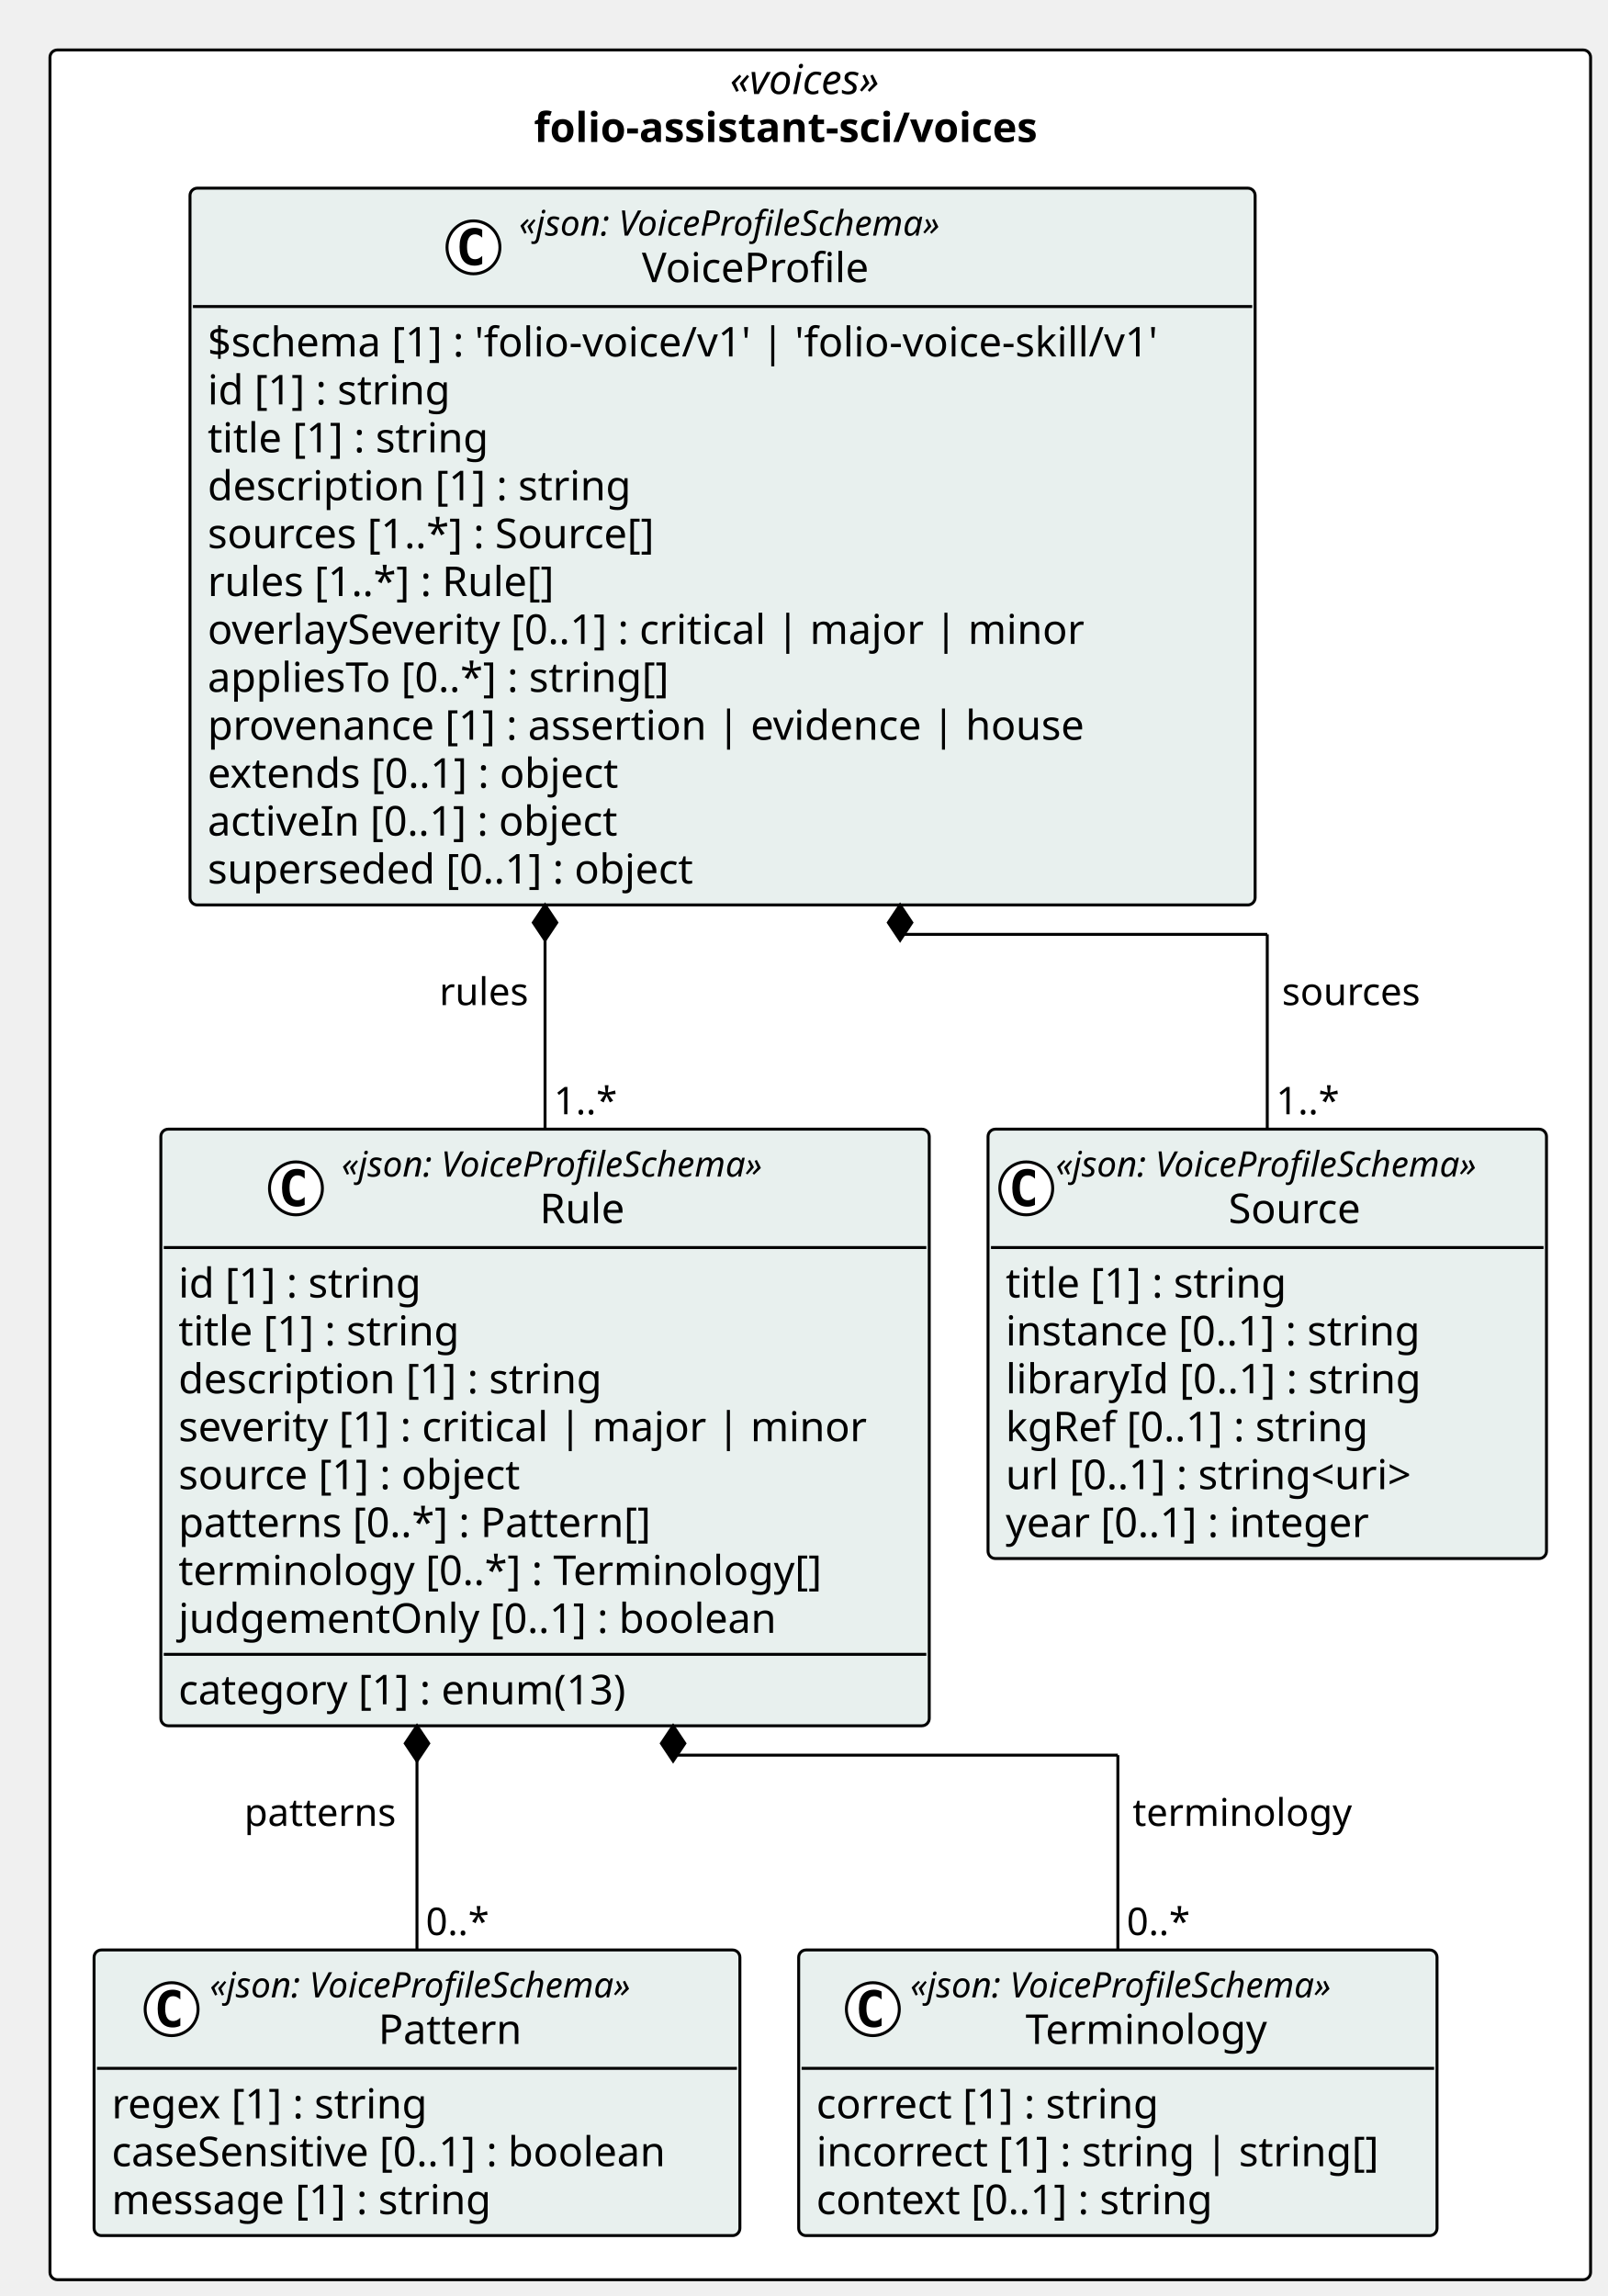
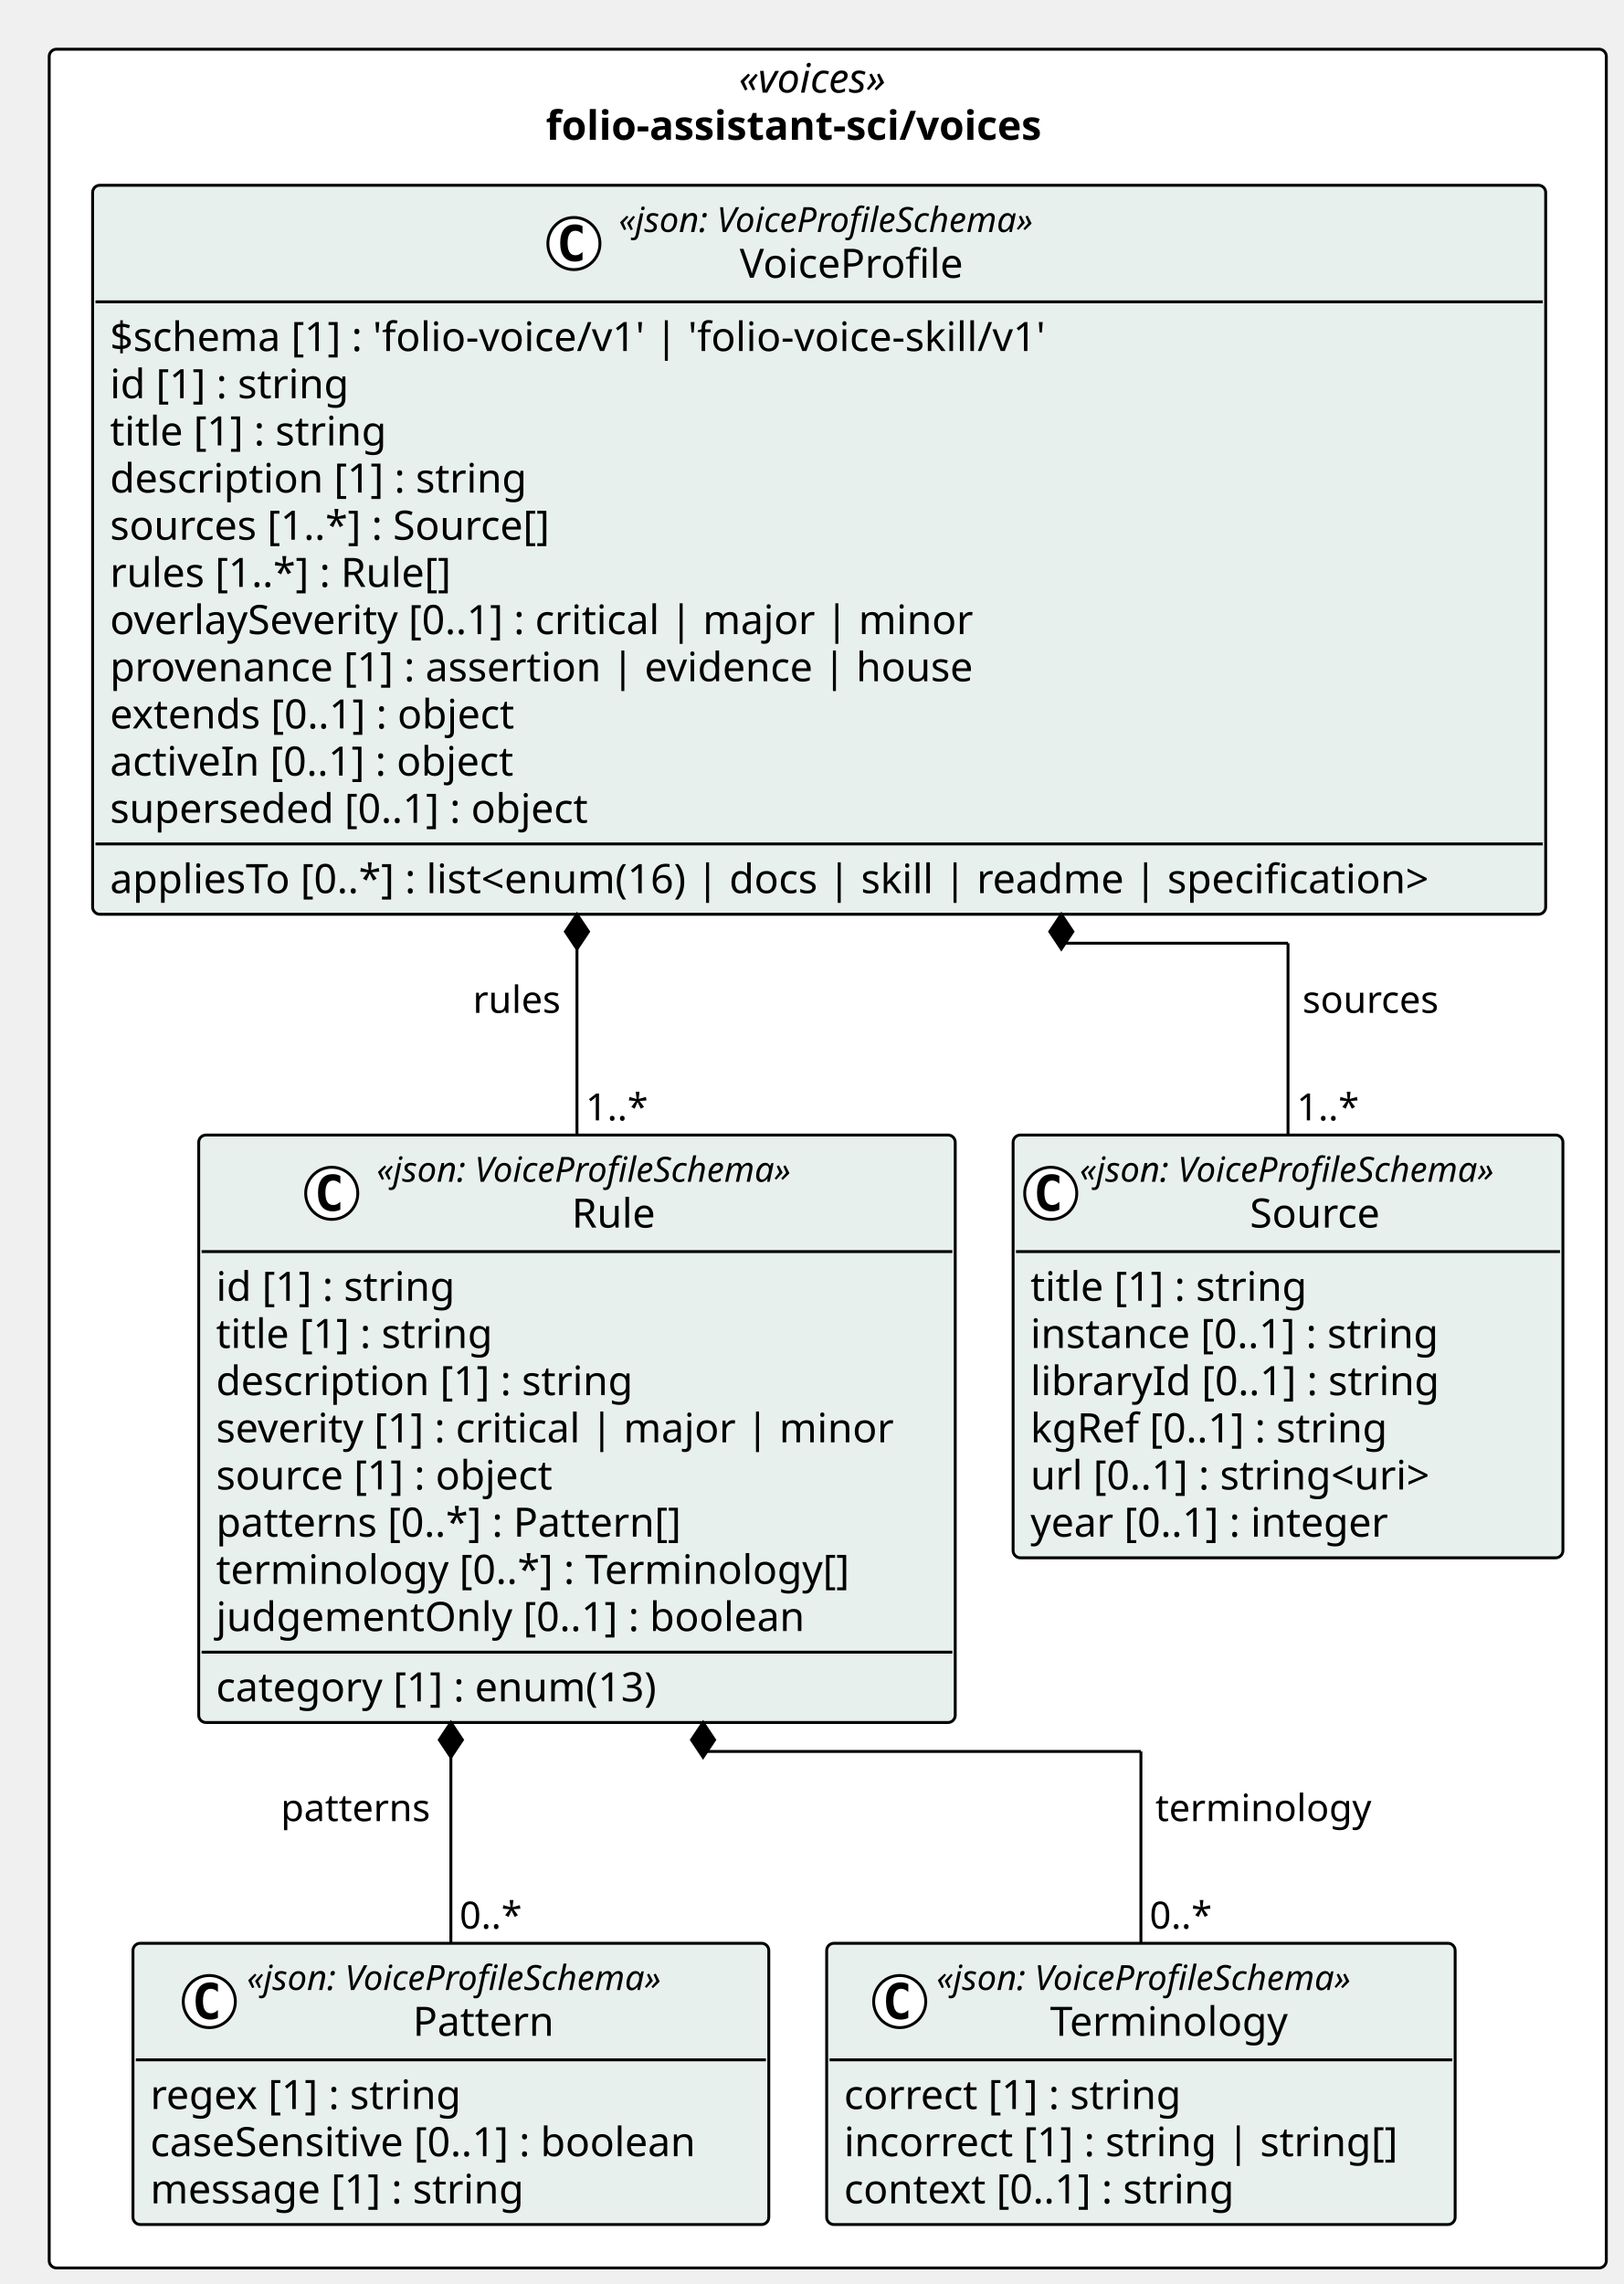
- <svg xmlns="http://www.w3.org/2000/svg" contentStyleType="text/css" height="781px" preserveAspectRatio="none" style="width:547px;height:781px;background:#FFFFFF;" version="1.1" viewBox="0 0 547 781" width="547px" zoomAndPan="magnify">
+ <svg xmlns="http://www.w3.org/2000/svg" contentStyleType="text/css" height="789px" preserveAspectRatio="none" style="width:561px;height:789px;background:#FFFFFF;" version="1.1" viewBox="0 0 561 789" width="561px" zoomAndPan="magnify">
  <defs />
  <g>
-     <rect fill="#FFFFFF" height="758.453" rx="2.5" ry="2.5" style="stroke:#000000;stroke-width:1.0;" width="524.085" x="17" y="17" />
-     <text fill="#000000" font-family="Verdana" font-size="14" font-style="italic" lengthAdjust="spacing" textLength="61.476" x="248.304" y="31.995">«voices»</text>
-     <text fill="#000000" font-family="Verdana" font-size="14" font-weight="bold" lengthAdjust="spacing" textLength="194.804" x="181.64" y="48.292">folio-assistant-sci/voices</text>
+     <rect fill="#FFFFFF" height="766.453" rx="2.5" ry="2.5" style="stroke:#000000;stroke-width:1.0;" width="538.029" x="17" y="17" />
+     <text fill="#000000" font-family="Verdana" font-size="14" font-style="italic" lengthAdjust="spacing" textLength="61.476" x="255.277" y="31.995">«voices»</text>
+     <text fill="#000000" font-family="Verdana" font-size="14" font-weight="bold" lengthAdjust="spacing" textLength="194.804" x="188.613" y="48.292">folio-assistant-sci/voices</text>
    <g id="elem_folio_assistant_sci_voices_Source">
-       <rect codeLine="11" fill="#E8F0EE" height="146.047" id="folio_assistant_sci_voices_Source" rx="2.5" ry="2.5" style="stroke:#000000;stroke-width:1.0;" width="189.973" x="336.112" y="384.094" />
-       <ellipse cx="349.112" cy="404.227" fill="#FFFFFF" rx="9" ry="9" style="stroke:#000000;stroke-width:1.0;" />
-       <path d="M352.081,409.867 Q351.502,410.164 350.862,410.305 Q350.221,410.461 349.518,410.461 Q347.018,410.461 345.69,408.82 Q344.377,407.164 344.377,404.039 Q344.377,400.914 345.69,399.258 Q347.018,397.602 349.518,397.602 Q350.221,397.602 350.862,397.758 Q351.518,397.914 352.081,398.211 L352.081,400.93 Q351.456,400.352 350.862,400.086 Q350.268,399.805 349.643,399.805 Q348.299,399.805 347.612,400.883 Q346.924,401.945 346.924,404.039 Q346.924,406.133 347.612,407.211 Q348.299,408.273 349.643,408.273 Q350.268,408.273 350.862,408.008 Q351.456,407.727 352.081,407.148 L352.081,409.867 Z " fill="#000000" />
-       <text fill="#000000" font-family="Verdana" font-size="12" font-style="italic" lengthAdjust="spacing" textLength="165.973" x="359.112" y="400.232">«json: VoiceProfileSchema»</text>
-       <text fill="#000000" font-family="Verdana" font-size="14" lengthAdjust="spacing" textLength="48.392" x="417.902" y="416.058">Source</text>
-       <line style="stroke:#000000;stroke-width:1.0;" x1="337.112" x2="525.085" y1="424.359" y2="424.359" />
-       <text fill="#000000" font-family="Verdana" font-size="14" lengthAdjust="spacing" textLength="105.458" x="342.112" y="441.354">title [1] : string</text>
-       <text fill="#000000" font-family="Verdana" font-size="14" lengthAdjust="spacing" textLength="155.203" x="342.112" y="457.651">instance [0..1] : string</text>
-       <text fill="#000000" font-family="Verdana" font-size="14" lengthAdjust="spacing" textLength="153.952" x="342.112" y="473.948">libraryId [0..1] : string</text>
-       <text fill="#000000" font-family="Verdana" font-size="14" lengthAdjust="spacing" textLength="136.158" x="342.112" y="490.245">kgRef [0..1] : string</text>
-       <text fill="#000000" font-family="Verdana" font-size="14" lengthAdjust="spacing" textLength="156.393" x="342.112" y="506.542">url [0..1] : string&lt;uri&gt;</text>
-       <text fill="#000000" font-family="Verdana" font-size="14" lengthAdjust="spacing" textLength="137.06" x="342.112" y="522.839">year [0..1] : integer</text>
+       <rect codeLine="11" fill="#E8F0EE" height="146.047" id="folio_assistant_sci_voices_Source" rx="2.5" ry="2.5" style="stroke:#000000;stroke-width:1.0;" width="189.973" x="350.056" y="392.094" />
+       <ellipse cx="363.056" cy="412.227" fill="#FFFFFF" rx="9" ry="9" style="stroke:#000000;stroke-width:1.0;" />
+       <path d="M366.025,417.867 Q365.447,418.164 364.806,418.305 Q364.166,418.461 363.462,418.461 Q360.962,418.461 359.634,416.82 Q358.322,415.164 358.322,412.039 Q358.322,408.914 359.634,407.258 Q360.962,405.602 363.462,405.602 Q364.166,405.602 364.806,405.758 Q365.462,405.914 366.025,406.211 L366.025,408.93 Q365.4,408.352 364.806,408.086 Q364.212,407.805 363.587,407.805 Q362.244,407.805 361.556,408.883 Q360.869,409.945 360.869,412.039 Q360.869,414.133 361.556,415.211 Q362.244,416.273 363.587,416.273 Q364.212,416.273 364.806,416.008 Q365.4,415.727 366.025,415.148 L366.025,417.867 Z " fill="#000000" />
+       <text fill="#000000" font-family="Verdana" font-size="12" font-style="italic" lengthAdjust="spacing" textLength="165.973" x="373.056" y="408.232">«json: VoiceProfileSchema»</text>
+       <text fill="#000000" font-family="Verdana" font-size="14" lengthAdjust="spacing" textLength="48.392" x="431.847" y="424.058">Source</text>
+       <line style="stroke:#000000;stroke-width:1.0;" x1="351.056" x2="539.029" y1="432.359" y2="432.359" />
+       <text fill="#000000" font-family="Verdana" font-size="14" lengthAdjust="spacing" textLength="105.458" x="356.056" y="449.354">title [1] : string</text>
+       <text fill="#000000" font-family="Verdana" font-size="14" lengthAdjust="spacing" textLength="155.203" x="356.056" y="465.651">instance [0..1] : string</text>
+       <text fill="#000000" font-family="Verdana" font-size="14" lengthAdjust="spacing" textLength="153.952" x="356.056" y="481.948">libraryId [0..1] : string</text>
+       <text fill="#000000" font-family="Verdana" font-size="14" lengthAdjust="spacing" textLength="136.158" x="356.056" y="498.245">kgRef [0..1] : string</text>
+       <text fill="#000000" font-family="Verdana" font-size="14" lengthAdjust="spacing" textLength="156.393" x="356.056" y="514.542">url [0..1] : string&lt;uri&gt;</text>
+       <text fill="#000000" font-family="Verdana" font-size="14" lengthAdjust="spacing" textLength="137.06" x="356.056" y="530.839">year [0..1] : integer</text>
    </g>
    <g id="elem_folio_assistant_sci_voices_Pattern">
-       <rect codeLine="19" fill="#E8F0EE" height="97.156" id="folio_assistant_sci_voices_Pattern" rx="2.5" ry="2.5" style="stroke:#000000;stroke-width:1.0;" width="219.696" x="32" y="663.297" />
-       <ellipse cx="58.376" cy="683.43" fill="#FFFFFF" rx="9" ry="9" style="stroke:#000000;stroke-width:1.0;" />
-       <path d="M61.344,689.07 Q60.766,689.367 60.126,689.508 Q59.485,689.664 58.782,689.664 Q56.282,689.664 54.954,688.023 Q53.641,686.367 53.641,683.242 Q53.641,680.117 54.954,678.461 Q56.282,676.805 58.782,676.805 Q59.485,676.805 60.126,676.961 Q60.782,677.117 61.344,677.414 L61.344,680.133 Q60.719,679.555 60.126,679.289 Q59.532,679.008 58.907,679.008 Q57.563,679.008 56.876,680.086 Q56.188,681.148 56.188,683.242 Q56.188,685.336 56.876,686.414 Q57.563,687.477 58.907,687.477 Q59.532,687.477 60.126,687.211 Q60.719,686.93 61.344,686.352 L61.344,689.07 Z " fill="#000000" />
-       <text fill="#000000" font-family="Verdana" font-size="12" font-style="italic" lengthAdjust="spacing" textLength="165.973" x="71.348" y="679.436">«json: VoiceProfileSchema»</text>
-       <text fill="#000000" font-family="Verdana" font-size="14" lengthAdjust="spacing" textLength="51.242" x="128.713" y="695.261">Pattern</text>
-       <line style="stroke:#000000;stroke-width:1.0;" x1="33" x2="250.696" y1="703.562" y2="703.562" />
-       <text fill="#000000" font-family="Verdana" font-size="14" lengthAdjust="spacing" textLength="118.241" x="38" y="720.558">regex [1] : string</text>
-       <text fill="#000000" font-family="Verdana" font-size="14" lengthAdjust="spacing" textLength="207.696" x="38" y="736.855">caseSensitive [0..1] : boolean</text>
-       <text fill="#000000" font-family="Verdana" font-size="14" lengthAdjust="spacing" textLength="141.005" x="38" y="753.151">message [1] : string</text>
+       <rect codeLine="19" fill="#E8F0EE" height="97.156" id="folio_assistant_sci_voices_Pattern" rx="2.5" ry="2.5" style="stroke:#000000;stroke-width:1.0;" width="219.696" x="45.944" y="671.297" />
+       <ellipse cx="72.32" cy="691.43" fill="#FFFFFF" rx="9" ry="9" style="stroke:#000000;stroke-width:1.0;" />
+       <path d="M75.289,697.07 Q74.711,697.367 74.07,697.508 Q73.429,697.664 72.726,697.664 Q70.226,697.664 68.898,696.023 Q67.586,694.367 67.586,691.242 Q67.586,688.117 68.898,686.461 Q70.226,684.805 72.726,684.805 Q73.429,684.805 74.07,684.961 Q74.726,685.117 75.289,685.414 L75.289,688.133 Q74.664,687.555 74.07,687.289 Q73.476,687.008 72.851,687.008 Q71.507,687.008 70.82,688.086 Q70.132,689.148 70.132,691.242 Q70.132,693.336 70.82,694.414 Q71.507,695.477 72.851,695.477 Q73.476,695.477 74.07,695.211 Q74.664,694.93 75.289,694.352 L75.289,697.07 Z " fill="#000000" />
+       <text fill="#000000" font-family="Verdana" font-size="12" font-style="italic" lengthAdjust="spacing" textLength="165.973" x="85.292" y="687.436">«json: VoiceProfileSchema»</text>
+       <text fill="#000000" font-family="Verdana" font-size="14" lengthAdjust="spacing" textLength="51.242" x="142.658" y="703.261">Pattern</text>
+       <line style="stroke:#000000;stroke-width:1.0;" x1="46.944" x2="264.641" y1="711.562" y2="711.562" />
+       <text fill="#000000" font-family="Verdana" font-size="14" lengthAdjust="spacing" textLength="118.241" x="51.944" y="728.558">regex [1] : string</text>
+       <text fill="#000000" font-family="Verdana" font-size="14" lengthAdjust="spacing" textLength="207.696" x="51.944" y="744.855">caseSensitive [0..1] : boolean</text>
+       <text fill="#000000" font-family="Verdana" font-size="14" lengthAdjust="spacing" textLength="141.005" x="51.944" y="761.151">message [1] : string</text>
    </g>
    <g id="elem_folio_assistant_sci_voices_Terminology">
-       <rect codeLine="24" fill="#E8F0EE" height="97.156" id="folio_assistant_sci_voices_Terminology" rx="2.5" ry="2.5" style="stroke:#000000;stroke-width:1.0;" width="217.153" x="271.696" y="663.297" />
-       <ellipse cx="296.928" cy="683.43" fill="#FFFFFF" rx="9" ry="9" style="stroke:#000000;stroke-width:1.0;" />
-       <path d="M299.896,689.07 Q299.318,689.367 298.678,689.508 Q298.037,689.664 297.334,689.664 Q294.834,689.664 293.506,688.023 Q292.193,686.367 292.193,683.242 Q292.193,680.117 293.506,678.461 Q294.834,676.805 297.334,676.805 Q298.037,676.805 298.678,676.961 Q299.334,677.117 299.896,677.414 L299.896,680.133 Q299.271,679.555 298.678,679.289 Q298.084,679.008 297.459,679.008 Q296.115,679.008 295.428,680.086 Q294.74,681.148 294.74,683.242 Q294.74,685.336 295.428,686.414 Q296.115,687.477 297.459,687.477 Q298.084,687.477 298.678,687.211 Q299.271,686.93 299.896,686.352 L299.896,689.07 Z " fill="#000000" />
-       <text fill="#000000" font-family="Verdana" font-size="12" font-style="italic" lengthAdjust="spacing" textLength="165.973" x="309.646" y="679.436">«json: VoiceProfileSchema»</text>
-       <text fill="#000000" font-family="Verdana" font-size="14" lengthAdjust="spacing" textLength="87.514" x="348.875" y="695.261">Terminology</text>
-       <line style="stroke:#000000;stroke-width:1.0;" x1="272.696" x2="487.85" y1="703.562" y2="703.562" />
-       <text fill="#000000" font-family="Verdana" font-size="14" lengthAdjust="spacing" textLength="127.661" x="277.696" y="720.558">correct [1] : string</text>
-       <text fill="#000000" font-family="Verdana" font-size="14" lengthAdjust="spacing" textLength="205.153" x="277.696" y="736.855">incorrect [1] : string | string[]</text>
-       <text fill="#000000" font-family="Verdana" font-size="14" lengthAdjust="spacing" textLength="148.907" x="277.696" y="753.151">context [0..1] : string</text>
+       <rect codeLine="24" fill="#E8F0EE" height="97.156" id="folio_assistant_sci_voices_Terminology" rx="2.5" ry="2.5" style="stroke:#000000;stroke-width:1.0;" width="217.153" x="285.641" y="671.297" />
+       <ellipse cx="310.872" cy="691.43" fill="#FFFFFF" rx="9" ry="9" style="stroke:#000000;stroke-width:1.0;" />
+       <path d="M313.841,697.07 Q313.262,697.367 312.622,697.508 Q311.981,697.664 311.278,697.664 Q308.778,697.664 307.45,696.023 Q306.137,694.367 306.137,691.242 Q306.137,688.117 307.45,686.461 Q308.778,684.805 311.278,684.805 Q311.981,684.805 312.622,684.961 Q313.278,685.117 313.841,685.414 L313.841,688.133 Q313.216,687.555 312.622,687.289 Q312.028,687.008 311.403,687.008 Q310.059,687.008 309.372,688.086 Q308.684,689.148 308.684,691.242 Q308.684,693.336 309.372,694.414 Q310.059,695.477 311.403,695.477 Q312.028,695.477 312.622,695.211 Q313.216,694.93 313.841,694.352 L313.841,697.07 Z " fill="#000000" />
+       <text fill="#000000" font-family="Verdana" font-size="12" font-style="italic" lengthAdjust="spacing" textLength="165.973" x="323.59" y="687.436">«json: VoiceProfileSchema»</text>
+       <text fill="#000000" font-family="Verdana" font-size="14" lengthAdjust="spacing" textLength="87.514" x="362.82" y="703.261">Terminology</text>
+       <line style="stroke:#000000;stroke-width:1.0;" x1="286.641" x2="501.794" y1="711.562" y2="711.562" />
+       <text fill="#000000" font-family="Verdana" font-size="14" lengthAdjust="spacing" textLength="127.661" x="291.641" y="728.558">correct [1] : string</text>
+       <text fill="#000000" font-family="Verdana" font-size="14" lengthAdjust="spacing" textLength="205.153" x="291.641" y="744.855">incorrect [1] : string | string[]</text>
+       <text fill="#000000" font-family="Verdana" font-size="14" lengthAdjust="spacing" textLength="148.907" x="291.641" y="761.151">context [0..1] : string</text>
    </g>
    <g id="elem_folio_assistant_sci_voices_Rule">
-       <rect codeLine="29" fill="#E8F0EE" height="202.938" id="folio_assistant_sci_voices_Rule" rx="2.5" ry="2.5" style="stroke:#000000;stroke-width:1.0;" width="261.396" x="54.716" y="384.094" />
-       <ellipse cx="100.678" cy="404.227" fill="#FFFFFF" rx="9" ry="9" style="stroke:#000000;stroke-width:1.0;" />
-       <path d="M103.647,409.867 Q103.068,410.164 102.428,410.305 Q101.787,410.461 101.084,410.461 Q98.584,410.461 97.256,408.82 Q95.943,407.164 95.943,404.039 Q95.943,400.914 97.256,399.258 Q98.584,397.602 101.084,397.602 Q101.787,397.602 102.428,397.758 Q103.084,397.914 103.647,398.211 L103.647,400.93 Q103.022,400.352 102.428,400.086 Q101.834,399.805 101.209,399.805 Q99.865,399.805 99.178,400.883 Q98.49,401.945 98.49,404.039 Q98.49,406.133 99.178,407.211 Q99.865,408.273 101.209,408.273 Q101.834,408.273 102.428,408.008 Q103.022,407.727 103.647,407.148 L103.647,409.867 Z " fill="#000000" />
-       <text fill="#000000" font-family="Verdana" font-size="12" font-style="italic" lengthAdjust="spacing" textLength="165.973" x="116.178" y="400.232">«json: VoiceProfileSchema»</text>
-       <text fill="#000000" font-family="Verdana" font-size="14" lengthAdjust="spacing" textLength="31.104" x="183.612" y="416.058">Rule</text>
-       <line style="stroke:#000000;stroke-width:1.0;" x1="55.716" x2="315.112" y1="424.359" y2="424.359" />
-       <text fill="#000000" font-family="Verdana" font-size="14" lengthAdjust="spacing" textLength="90.863" x="60.716" y="441.354">id [1] : string</text>
-       <text fill="#000000" font-family="Verdana" font-size="14" lengthAdjust="spacing" textLength="105.458" x="60.716" y="457.651">title [1] : string</text>
-       <text fill="#000000" font-family="Verdana" font-size="14" lengthAdjust="spacing" textLength="155.928" x="60.716" y="473.948">description [1] : string</text>
-       <text fill="#000000" font-family="Verdana" font-size="14" lengthAdjust="spacing" textLength="249.395" x="60.716" y="490.245">severity [1] : critical | major | minor</text>
-       <text fill="#000000" font-family="Verdana" font-size="14" lengthAdjust="spacing" textLength="127.839" x="60.716" y="506.542">source [1] : object</text>
-       <text fill="#000000" font-family="Verdana" font-size="14" lengthAdjust="spacing" textLength="174.945" x="60.716" y="522.839">patterns [0..*] : Pattern[]</text>
-       <text fill="#000000" font-family="Verdana" font-size="14" lengthAdjust="spacing" textLength="236.688" x="60.716" y="539.136">terminology [0..*] : Terminology[]</text>
-       <text fill="#000000" font-family="Verdana" font-size="14" lengthAdjust="spacing" textLength="219.509" x="60.716" y="555.433">judgementOnly [0..1] : boolean</text>
-       <line style="stroke:#000000;stroke-width:1.0;" x1="55.716" x2="315.112" y1="562.734" y2="562.734" />
-       <text fill="#000000" font-family="Verdana" font-size="14" lengthAdjust="spacing" textLength="168.506" x="60.716" y="579.73">category [1] : enum(13)</text>
+       <rect codeLine="29" fill="#E8F0EE" height="202.938" id="folio_assistant_sci_voices_Rule" rx="2.5" ry="2.5" style="stroke:#000000;stroke-width:1.0;" width="261.396" x="68.661" y="392.094" />
+       <ellipse cx="114.622" cy="412.227" fill="#FFFFFF" rx="9" ry="9" style="stroke:#000000;stroke-width:1.0;" />
+       <path d="M117.591,417.867 Q117.013,418.164 116.372,418.305 Q115.731,418.461 115.028,418.461 Q112.528,418.461 111.2,416.82 Q109.888,415.164 109.888,412.039 Q109.888,408.914 111.2,407.258 Q112.528,405.602 115.028,405.602 Q115.731,405.602 116.372,405.758 Q117.028,405.914 117.591,406.211 L117.591,408.93 Q116.966,408.352 116.372,408.086 Q115.778,407.805 115.153,407.805 Q113.81,407.805 113.122,408.883 Q112.435,409.945 112.435,412.039 Q112.435,414.133 113.122,415.211 Q113.81,416.273 115.153,416.273 Q115.778,416.273 116.372,416.008 Q116.966,415.727 117.591,415.148 L117.591,417.867 Z " fill="#000000" />
+       <text fill="#000000" font-family="Verdana" font-size="12" font-style="italic" lengthAdjust="spacing" textLength="165.973" x="130.122" y="408.232">«json: VoiceProfileSchema»</text>
+       <text fill="#000000" font-family="Verdana" font-size="14" lengthAdjust="spacing" textLength="31.104" x="197.557" y="424.058">Rule</text>
+       <line style="stroke:#000000;stroke-width:1.0;" x1="69.661" x2="329.056" y1="432.359" y2="432.359" />
+       <text fill="#000000" font-family="Verdana" font-size="14" lengthAdjust="spacing" textLength="90.863" x="74.661" y="449.354">id [1] : string</text>
+       <text fill="#000000" font-family="Verdana" font-size="14" lengthAdjust="spacing" textLength="105.458" x="74.661" y="465.651">title [1] : string</text>
+       <text fill="#000000" font-family="Verdana" font-size="14" lengthAdjust="spacing" textLength="155.928" x="74.661" y="481.948">description [1] : string</text>
+       <text fill="#000000" font-family="Verdana" font-size="14" lengthAdjust="spacing" textLength="249.395" x="74.661" y="498.245">severity [1] : critical | major | minor</text>
+       <text fill="#000000" font-family="Verdana" font-size="14" lengthAdjust="spacing" textLength="127.839" x="74.661" y="514.542">source [1] : object</text>
+       <text fill="#000000" font-family="Verdana" font-size="14" lengthAdjust="spacing" textLength="174.945" x="74.661" y="530.839">patterns [0..*] : Pattern[]</text>
+       <text fill="#000000" font-family="Verdana" font-size="14" lengthAdjust="spacing" textLength="236.688" x="74.661" y="547.136">terminology [0..*] : Terminology[]</text>
+       <text fill="#000000" font-family="Verdana" font-size="14" lengthAdjust="spacing" textLength="219.509" x="74.661" y="563.433">judgementOnly [0..1] : boolean</text>
+       <line style="stroke:#000000;stroke-width:1.0;" x1="69.661" x2="329.056" y1="570.734" y2="570.734" />
+       <text fill="#000000" font-family="Verdana" font-size="14" lengthAdjust="spacing" textLength="168.506" x="74.661" y="587.73">category [1] : enum(13)</text>
    </g>
    <g id="elem_folio_assistant_sci_voices_VoiceProfile">
-       <rect codeLine="40" fill="#E8F0EE" height="243.828" id="folio_assistant_sci_voices_VoiceProfile" rx="2.5" ry="2.5" style="stroke:#000000;stroke-width:1.0;" width="362.335" x="64.636" y="64" />
-       <ellipse cx="161.067" cy="84.133" fill="#FFFFFF" rx="9" ry="9" style="stroke:#000000;stroke-width:1.0;" />
-       <path d="M164.036,89.773 Q163.458,90.07 162.817,90.211 Q162.176,90.367 161.473,90.367 Q158.973,90.367 157.645,88.727 Q156.333,87.07 156.333,83.945 Q156.333,80.82 157.645,79.164 Q158.973,77.508 161.473,77.508 Q162.176,77.508 162.817,77.664 Q163.473,77.82 164.036,78.117 L164.036,80.836 Q163.411,80.258 162.817,79.992 Q162.223,79.711 161.598,79.711 Q160.254,79.711 159.567,80.789 Q158.879,81.852 158.879,83.945 Q158.879,86.039 159.567,87.117 Q160.254,88.18 161.598,88.18 Q162.223,88.18 162.817,87.914 Q163.411,87.633 164.036,87.055 L164.036,89.773 Z " fill="#000000" />
-       <text fill="#000000" font-family="Verdana" font-size="12" font-style="italic" lengthAdjust="spacing" textLength="165.973" x="176.567" y="80.139">«json: VoiceProfileSchema»</text>
-       <text fill="#000000" font-family="Verdana" font-size="14" lengthAdjust="spacing" textLength="82.428" x="218.339" y="95.964">VoiceProfile</text>
-       <line style="stroke:#000000;stroke-width:1.0;" x1="65.636" x2="425.971" y1="104.266" y2="104.266" />
-       <text fill="#000000" font-family="Verdana" font-size="14" lengthAdjust="spacing" textLength="350.335" x="70.636" y="121.261">$schema [1] : 'folio-voice/v1' | 'folio-voice-skill/v1'</text>
-       <text fill="#000000" font-family="Verdana" font-size="14" lengthAdjust="spacing" textLength="90.863" x="70.636" y="137.558">id [1] : string</text>
-       <text fill="#000000" font-family="Verdana" font-size="14" lengthAdjust="spacing" textLength="105.458" x="70.636" y="153.855">title [1] : string</text>
-       <text fill="#000000" font-family="Verdana" font-size="14" lengthAdjust="spacing" textLength="155.928" x="70.636" y="170.151">description [1] : string</text>
-       <text fill="#000000" font-family="Verdana" font-size="14" lengthAdjust="spacing" textLength="167.207" x="70.636" y="186.448">sources [1..*] : Source[]</text>
-       <text fill="#000000" font-family="Verdana" font-size="14" lengthAdjust="spacing" textLength="130.252" x="70.636" y="202.745">rules [1..*] : Rule[]</text>
-       <text fill="#000000" font-family="Verdana" font-size="14" lengthAdjust="spacing" textLength="320.769" x="70.636" y="219.042">overlaySeverity [0..1] : critical | major | minor</text>
-       <text fill="#000000" font-family="Verdana" font-size="14" lengthAdjust="spacing" textLength="172.067" x="70.636" y="235.339">appliesTo [0..*] : string[]</text>
-       <text fill="#000000" font-family="Verdana" font-size="14" lengthAdjust="spacing" textLength="317.919" x="70.636" y="251.636">provenance [1] : assertion | evidence | house</text>
-       <text fill="#000000" font-family="Verdana" font-size="14" lengthAdjust="spacing" textLength="154.902" x="70.636" y="267.933">extends [0..1] : object</text>
-       <text fill="#000000" font-family="Verdana" font-size="14" lengthAdjust="spacing" textLength="154.403" x="70.636" y="284.229">activeIn [0..1] : object</text>
-       <text fill="#000000" font-family="Verdana" font-size="14" lengthAdjust="spacing" textLength="180.565" x="70.636" y="300.526">superseded [0..1] : object</text>
+       <rect codeLine="40" fill="#E8F0EE" height="251.828" id="folio_assistant_sci_voices_VoiceProfile" rx="2.5" ry="2.5" style="stroke:#000000;stroke-width:1.0;" width="502.075" x="32" y="64" />
+       <ellipse cx="198.301" cy="84.133" fill="#FFFFFF" rx="9" ry="9" style="stroke:#000000;stroke-width:1.0;" />
+       <path d="M201.27,89.773 Q200.692,90.07 200.051,90.211 Q199.411,90.367 198.708,90.367 Q196.208,90.367 194.879,88.727 Q193.567,87.07 193.567,83.945 Q193.567,80.82 194.879,79.164 Q196.208,77.508 198.708,77.508 Q199.411,77.508 200.051,77.664 Q200.708,77.82 201.27,78.117 L201.27,80.836 Q200.645,80.258 200.051,79.992 Q199.458,79.711 198.833,79.711 Q197.489,79.711 196.801,80.789 Q196.114,81.852 196.114,83.945 Q196.114,86.039 196.801,87.117 Q197.489,88.18 198.833,88.18 Q199.458,88.18 200.051,87.914 Q200.645,87.633 201.27,87.055 L201.27,89.773 Z " fill="#000000" />
+       <text fill="#000000" font-family="Verdana" font-size="12" font-style="italic" lengthAdjust="spacing" textLength="165.973" x="213.801" y="80.139">«json: VoiceProfileSchema»</text>
+       <text fill="#000000" font-family="Verdana" font-size="14" lengthAdjust="spacing" textLength="82.428" x="255.574" y="95.964">VoiceProfile</text>
+       <line style="stroke:#000000;stroke-width:1.0;" x1="33" x2="533.075" y1="104.266" y2="104.266" />
+       <text fill="#000000" font-family="Verdana" font-size="14" lengthAdjust="spacing" textLength="350.335" x="38" y="121.261">$schema [1] : 'folio-voice/v1' | 'folio-voice-skill/v1'</text>
+       <text fill="#000000" font-family="Verdana" font-size="14" lengthAdjust="spacing" textLength="90.863" x="38" y="137.558">id [1] : string</text>
+       <text fill="#000000" font-family="Verdana" font-size="14" lengthAdjust="spacing" textLength="105.458" x="38" y="153.855">title [1] : string</text>
+       <text fill="#000000" font-family="Verdana" font-size="14" lengthAdjust="spacing" textLength="155.928" x="38" y="170.151">description [1] : string</text>
+       <text fill="#000000" font-family="Verdana" font-size="14" lengthAdjust="spacing" textLength="167.207" x="38" y="186.448">sources [1..*] : Source[]</text>
+       <text fill="#000000" font-family="Verdana" font-size="14" lengthAdjust="spacing" textLength="130.252" x="38" y="202.745">rules [1..*] : Rule[]</text>
+       <text fill="#000000" font-family="Verdana" font-size="14" lengthAdjust="spacing" textLength="320.769" x="38" y="219.042">overlaySeverity [0..1] : critical | major | minor</text>
+       <text fill="#000000" font-family="Verdana" font-size="14" lengthAdjust="spacing" textLength="317.919" x="38" y="235.339">provenance [1] : assertion | evidence | house</text>
+       <text fill="#000000" font-family="Verdana" font-size="14" lengthAdjust="spacing" textLength="154.902" x="38" y="251.636">extends [0..1] : object</text>
+       <text fill="#000000" font-family="Verdana" font-size="14" lengthAdjust="spacing" textLength="154.403" x="38" y="267.933">activeIn [0..1] : object</text>
+       <text fill="#000000" font-family="Verdana" font-size="14" lengthAdjust="spacing" textLength="180.565" x="38" y="284.229">superseded [0..1] : object</text>
+       <line style="stroke:#000000;stroke-width:1.0;" x1="33" x2="533.075" y1="291.531" y2="291.531" />
+       <text fill="#000000" font-family="Verdana" font-size="14" lengthAdjust="spacing" textLength="490.075" x="38" y="308.526">appliesTo [0..*] : list&lt;enum(16) | docs | skill | readme | specification&gt;</text>
    </g>
-     <line style="stroke:#000000;stroke-width:1.0;" x1="306.192" x2="306.192" y1="307.828" y2="317.828" />
-     <line style="stroke:#000000;stroke-width:1.0;" x1="306.192" x2="431.098" y1="317.828" y2="317.828" />
-     <line style="stroke:#000000;stroke-width:1.0;" x1="431.098" x2="431.098" y1="317.828" y2="384.094" />
-     <polygon fill="#000000" points="306.192,307.828,302.192,313.828,306.192,319.828,310.192,313.828,306.192,307.828" style="stroke:#000000;stroke-width:1.0;" />
-     <text fill="#000000" font-family="Verdana" font-size="13" lengthAdjust="spacing" textLength="50.229" x="436.098" y="341.895">sources</text>
-     <text fill="#000000" font-family="Verdana" font-size="13" lengthAdjust="spacing" textLength="23.036" x="434.098" y="379.028">1..*</text>
-     <line style="stroke:#000000;stroke-width:1.0;" x1="141.848" x2="141.848" y1="587.031" y2="663.297" />
-     <polygon fill="#000000" points="141.848,587.031,137.848,593.031,141.848,599.031,145.848,593.031,141.848,587.031" style="stroke:#000000;stroke-width:1.0;" />
-     <text fill="#000000" font-family="Verdana" font-size="13" lengthAdjust="spacing" textLength="54.768" x="83.081" y="621.098">patterns</text>
-     <text fill="#000000" font-family="Verdana" font-size="13" lengthAdjust="spacing" textLength="23.036" x="144.848" y="658.231">0..*</text>
-     <line style="stroke:#000000;stroke-width:1.0;" x1="228.98" x2="228.98" y1="587.031" y2="597.031" />
-     <line style="stroke:#000000;stroke-width:1.0;" x1="228.98" x2="380.273" y1="597.031" y2="597.031" />
-     <line style="stroke:#000000;stroke-width:1.0;" x1="380.273" x2="380.273" y1="597.031" y2="663.297" />
-     <polygon fill="#000000" points="228.98,587.031,224.98,593.031,228.98,599.031,232.98,593.031,228.98,587.031" style="stroke:#000000;stroke-width:1.0;" />
-     <text fill="#000000" font-family="Verdana" font-size="13" lengthAdjust="spacing" textLength="78.419" x="385.273" y="621.098">terminology</text>
-     <text fill="#000000" font-family="Verdana" font-size="13" lengthAdjust="spacing" textLength="23.036" x="383.273" y="658.231">0..*</text>
-     <line style="stroke:#000000;stroke-width:1.0;" x1="185.414" x2="185.414" y1="307.828" y2="384.094" />
-     <polygon fill="#000000" points="185.414,307.828,181.414,313.828,185.414,319.828,189.414,313.828,185.414,307.828" style="stroke:#000000;stroke-width:1.0;" />
-     <text fill="#000000" font-family="Verdana" font-size="13" lengthAdjust="spacing" textLength="31.967" x="149.447" y="341.895">rules</text>
-     <text fill="#000000" font-family="Verdana" font-size="13" lengthAdjust="spacing" textLength="23.036" x="188.414" y="379.028">1..*</text>
+     <line style="stroke:#000000;stroke-width:1.0;" x1="366.717" x2="366.717" y1="315.828" y2="325.828" />
+     <line style="stroke:#000000;stroke-width:1.0;" x1="366.717" x2="445.043" y1="325.828" y2="325.828" />
+     <line style="stroke:#000000;stroke-width:1.0;" x1="445.043" x2="445.043" y1="325.828" y2="392.094" />
+     <polygon fill="#000000" points="366.717,315.828,362.717,321.828,366.717,327.828,370.717,321.828,366.717,315.828" style="stroke:#000000;stroke-width:1.0;" />
+     <text fill="#000000" font-family="Verdana" font-size="13" lengthAdjust="spacing" textLength="50.229" x="450.043" y="349.895">sources</text>
+     <text fill="#000000" font-family="Verdana" font-size="13" lengthAdjust="spacing" textLength="23.036" x="448.043" y="387.028">1..*</text>
+     <line style="stroke:#000000;stroke-width:1.0;" x1="155.792" x2="155.792" y1="595.031" y2="671.297" />
+     <polygon fill="#000000" points="155.792,595.031,151.792,601.031,155.792,607.031,159.792,601.031,155.792,595.031" style="stroke:#000000;stroke-width:1.0;" />
+     <text fill="#000000" font-family="Verdana" font-size="13" lengthAdjust="spacing" textLength="54.768" x="97.025" y="629.098">patterns</text>
+     <text fill="#000000" font-family="Verdana" font-size="13" lengthAdjust="spacing" textLength="23.036" x="158.792" y="666.231">0..*</text>
+     <line style="stroke:#000000;stroke-width:1.0;" x1="242.924" x2="242.924" y1="595.031" y2="605.031" />
+     <line style="stroke:#000000;stroke-width:1.0;" x1="242.924" x2="394.217" y1="605.031" y2="605.031" />
+     <line style="stroke:#000000;stroke-width:1.0;" x1="394.217" x2="394.217" y1="605.031" y2="671.297" />
+     <polygon fill="#000000" points="242.924,595.031,238.924,601.031,242.924,607.031,246.924,601.031,242.924,595.031" style="stroke:#000000;stroke-width:1.0;" />
+     <text fill="#000000" font-family="Verdana" font-size="13" lengthAdjust="spacing" textLength="78.419" x="399.217" y="629.098">terminology</text>
+     <text fill="#000000" font-family="Verdana" font-size="13" lengthAdjust="spacing" textLength="23.036" x="397.217" y="666.231">0..*</text>
+     <line style="stroke:#000000;stroke-width:1.0;" x1="199.358" x2="199.358" y1="315.828" y2="392.094" />
+     <polygon fill="#000000" points="199.358,315.828,195.358,321.828,199.358,327.828,203.358,321.828,199.358,315.828" style="stroke:#000000;stroke-width:1.0;" />
+     <text fill="#000000" font-family="Verdana" font-size="13" lengthAdjust="spacing" textLength="31.967" x="163.392" y="349.895">rules</text>
+     <text fill="#000000" font-family="Verdana" font-size="13" lengthAdjust="spacing" textLength="23.036" x="202.358" y="387.028">1..*</text>
  </g>
</svg>
